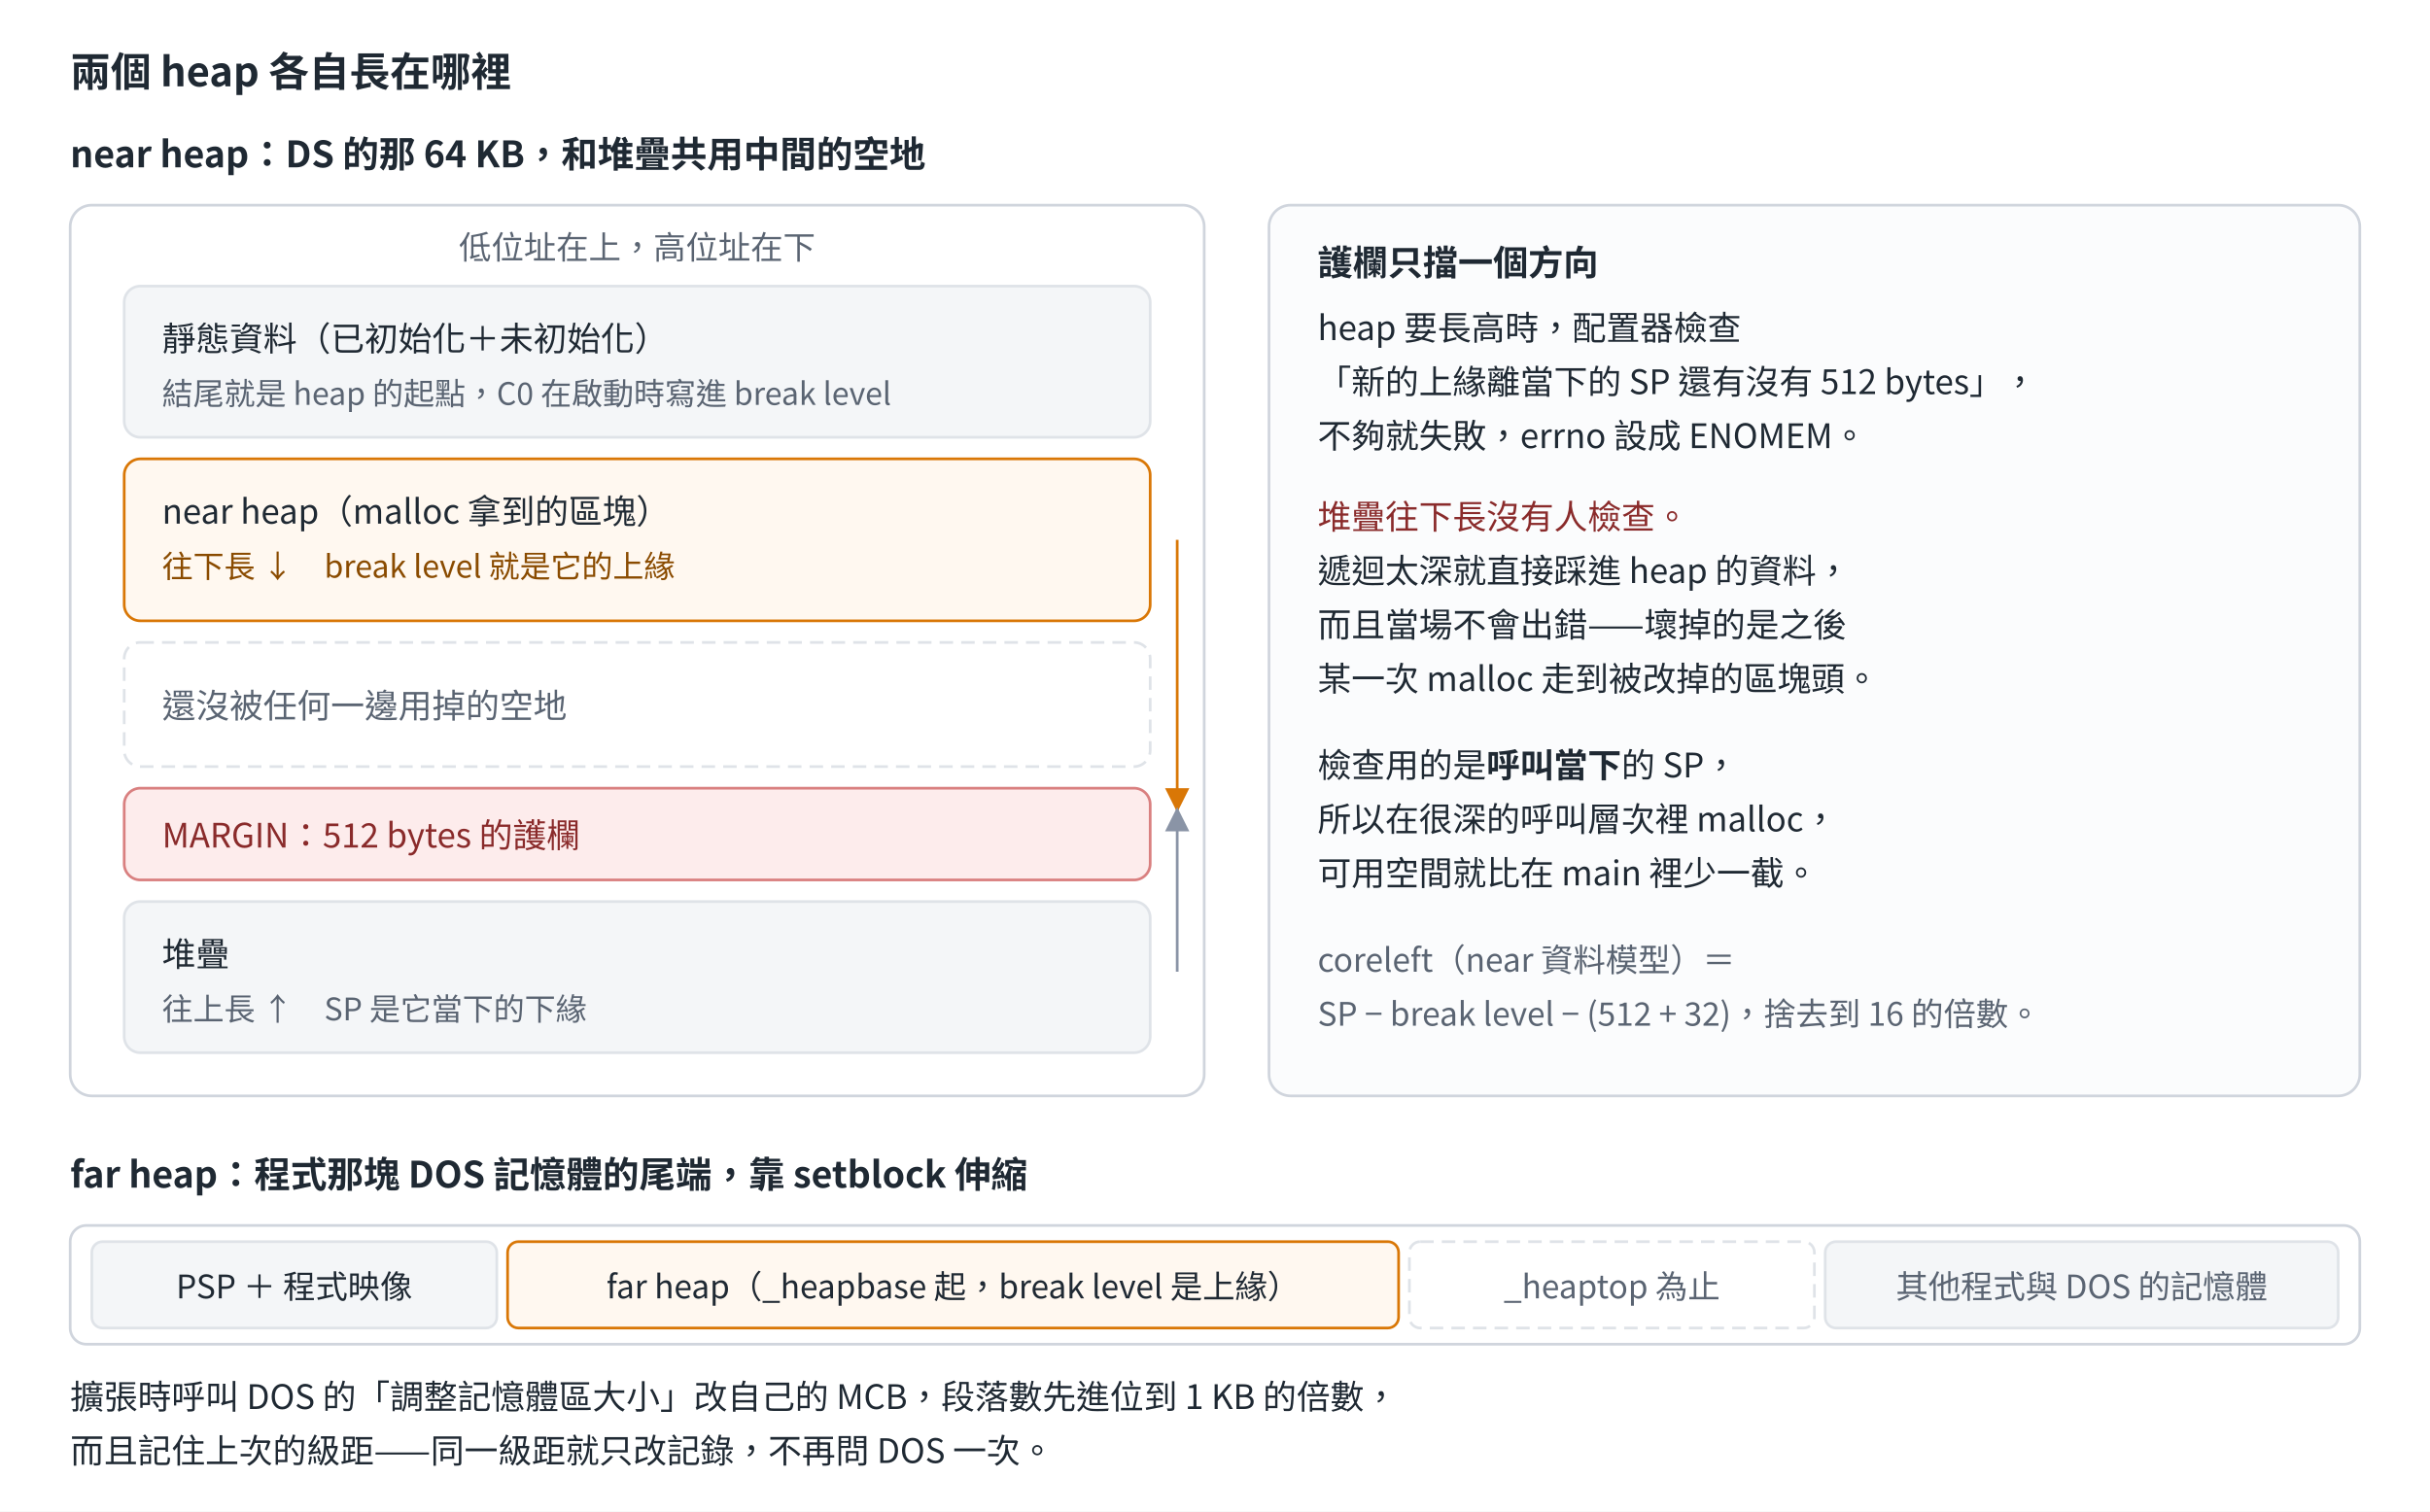
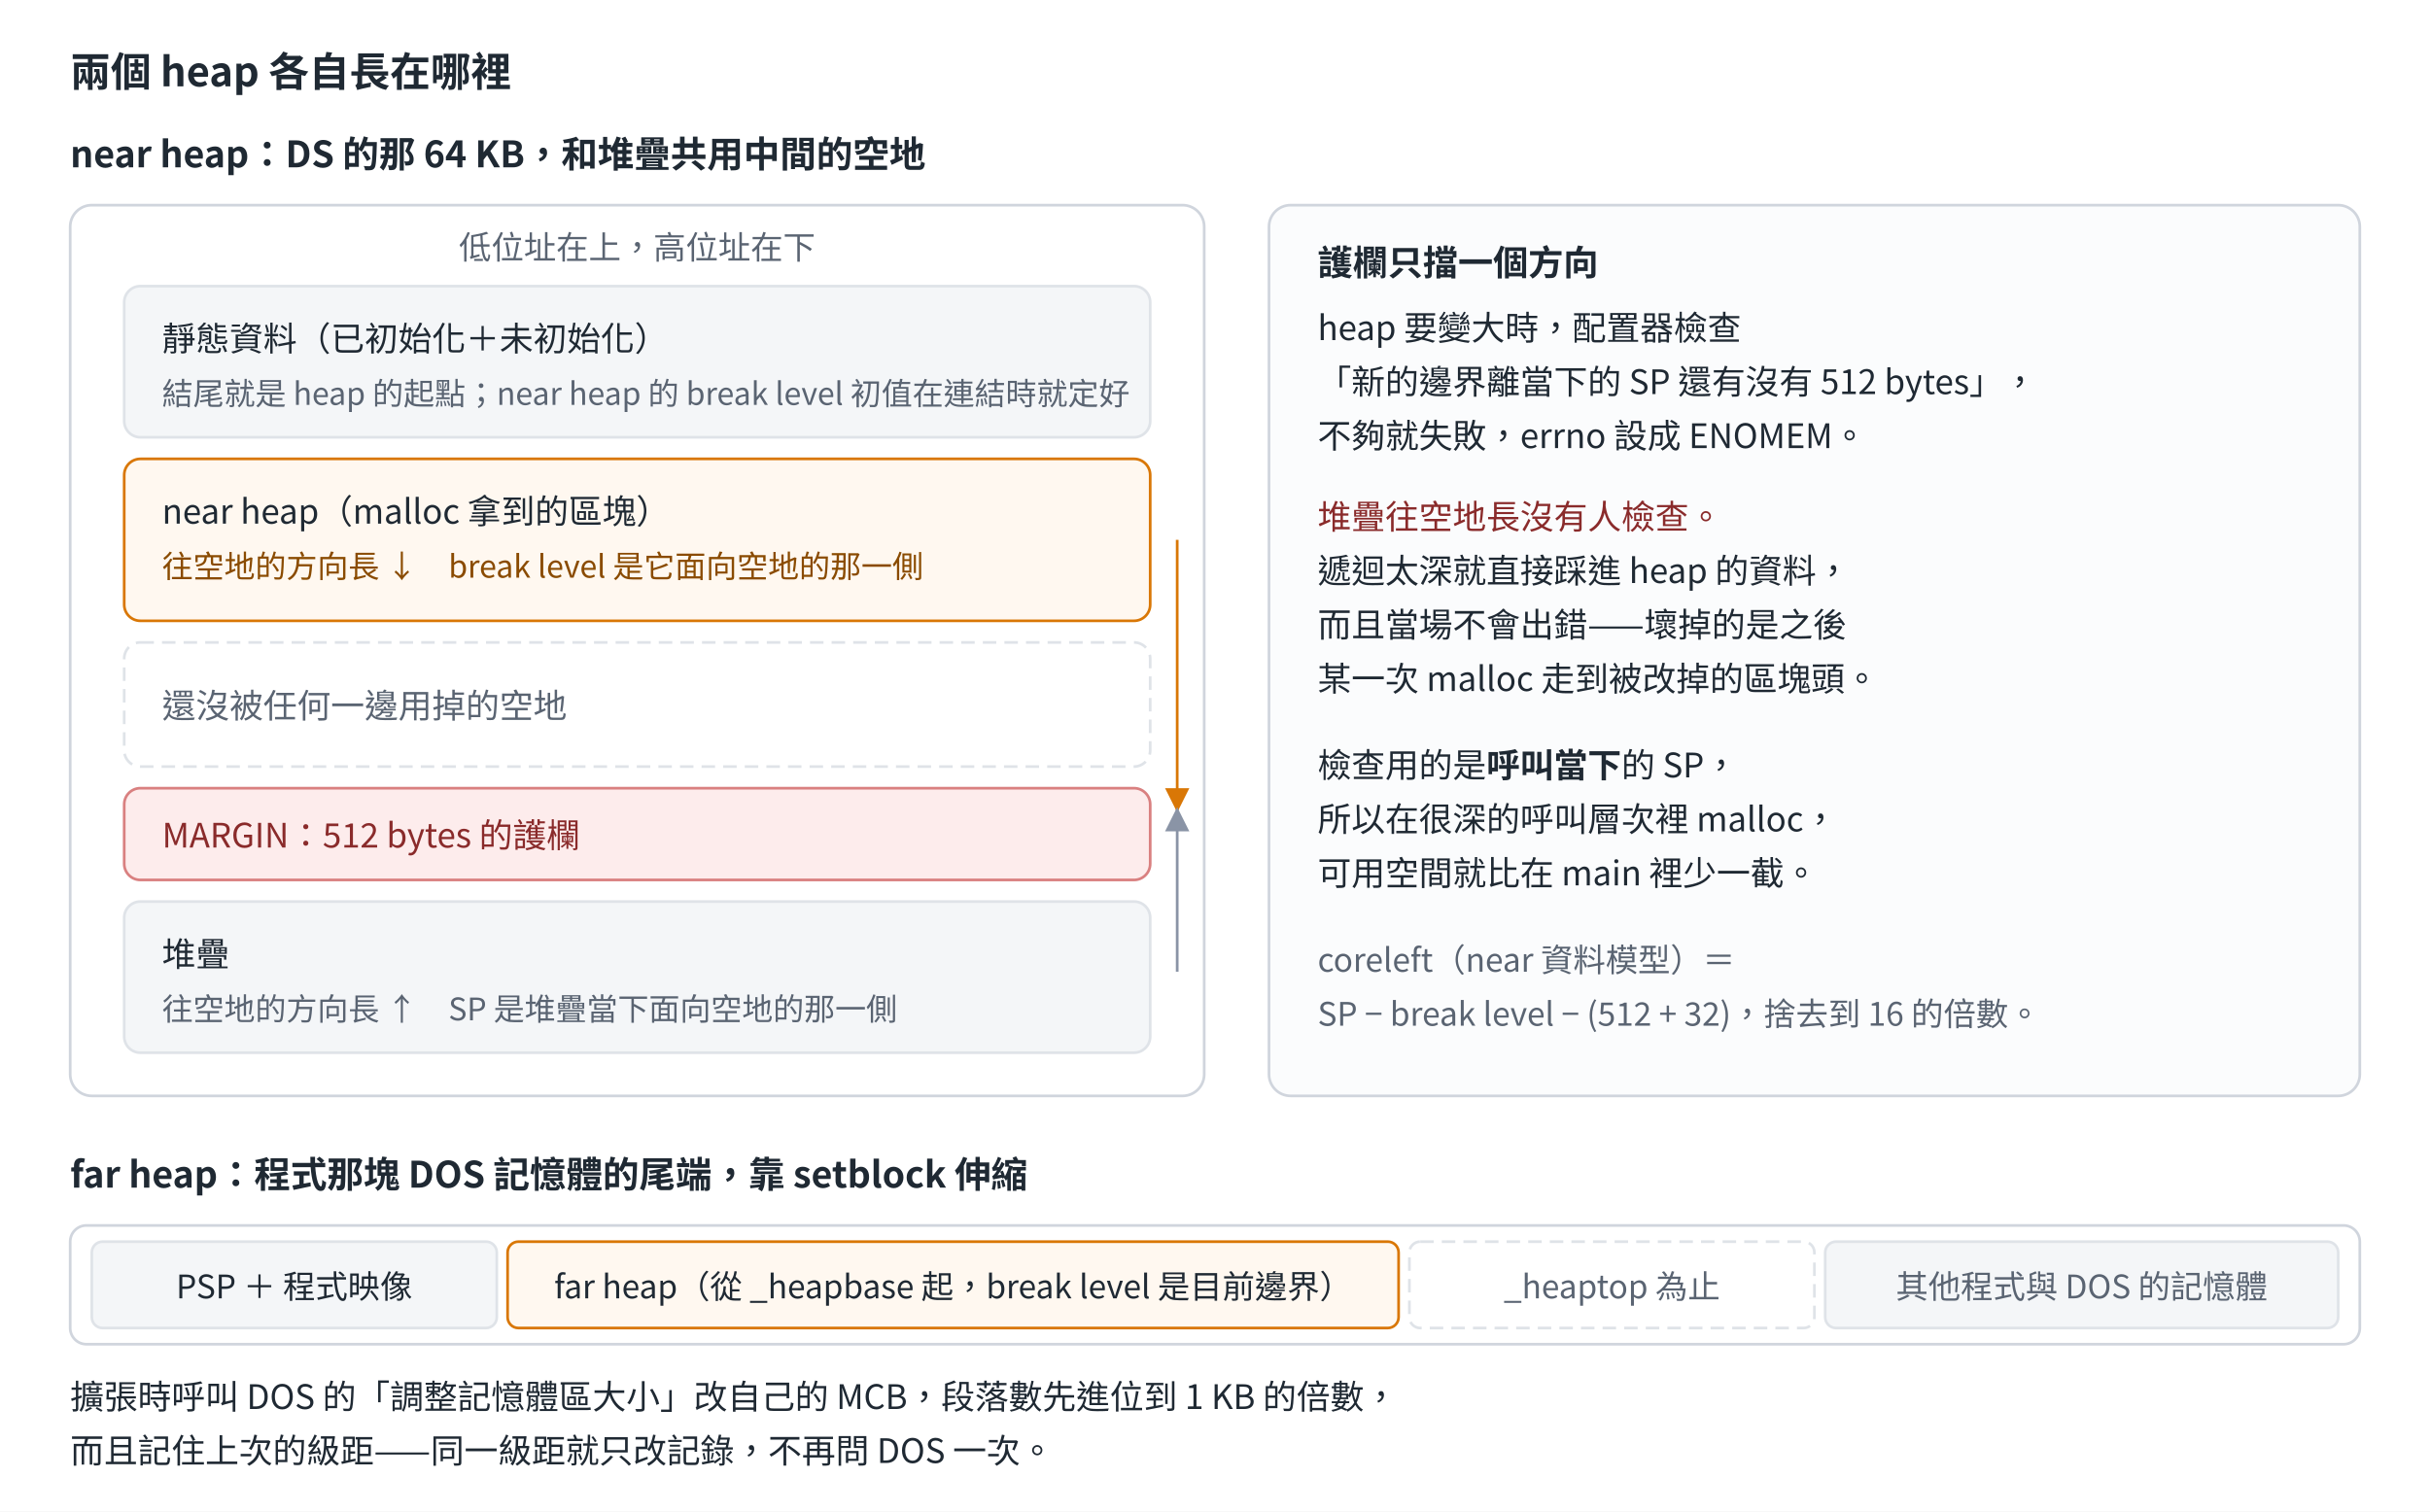
<svg xmlns="http://www.w3.org/2000/svg" width="900" height="560" viewBox="0 0 900 560" font-family="'Noto Sans CJK TC','PingFang TC','Microsoft JhengHei',sans-serif">
  <rect width="900" height="560" fill="#ffffff" />
  <defs>
    <marker id="m1" markerWidth="9" markerHeight="9" refX="8" refY="4.5" orient="auto">
      <path d="M0,0 L9,4.5 L0,9 z" fill="#8a94a6" />
    </marker>
    <marker id="m2" markerWidth="9" markerHeight="9" refX="8" refY="4.5" orient="auto">
      <path d="M0,0 L9,4.5 L0,9 z" fill="#d97706" />
    </marker>
  </defs>
  <text x="26" y="32" font-size="15" font-weight="bold" fill="#1f2933">兩個 heap 各自長在哪裡</text>
  <text x="26" y="62" font-size="13.5" font-weight="bold" fill="#1f2933">near heap：DS 的那 64 KB，和堆疊共用中間的空地</text>
  <rect x="26" y="76" width="420" height="330" rx="8" fill="#ffffff" stroke="#d0d5dd" />
  <text x="236" y="96" text-anchor="middle" font-size="12" fill="#5a6472">低位址在上，高位址在下</text>
  <rect x="46" y="106" width="380" height="56" rx="6" fill="#f4f6f8" stroke="#dfe3e8" />
  <text x="60" y="130" font-size="12.5" fill="#1f2933">靜態資料（已初始化＋未初始化）</text>
-   <text x="60" y="150" font-size="11.5" fill="#5a6472">結尾就是 heap 的起點，C0 在啟動時寫進 break level</text>
+   <text x="60" y="150" font-size="11.5" fill="#5a6472">結尾就是 heap 的起點；near heap 的 break level 初值在連結時就定好</text>
  <rect x="46" y="170" width="380" height="60" rx="6" fill="#fff8f0" stroke="#d97706" />
  <text x="60" y="194" font-size="12.5" fill="#1f2933">near heap（malloc 拿到的區塊）</text>
-   <text x="60" y="214" font-size="11.5" fill="#8a4b00">往下長 ↓　break level 就是它的上緣</text>
+   <text x="60" y="214" font-size="11.5" fill="#8a4b00">往空地的方向長 ↓　break level 是它面向空地的那一側</text>
  <rect x="46" y="238" width="380" height="46" rx="6" fill="#ffffff" stroke="#dfe3e8" stroke-dasharray="5 3" />
  <text x="60" y="266" font-size="12.5" fill="#5a6472">還沒被任何一邊用掉的空地</text>
  <rect x="46" y="292" width="380" height="34" rx="6" fill="#fdecec" stroke="#d98080" />
  <text x="60" y="314" font-size="12.5" fill="#8a2b2b">MARGIN：512 bytes 的護欄</text>
  <rect x="46" y="334" width="380" height="56" rx="6" fill="#f4f6f8" stroke="#dfe3e8" />
  <text x="60" y="358" font-size="12.5" fill="#1f2933">堆疊</text>
-   <text x="60" y="378" font-size="11.5" fill="#5a6472">往上長 ↑　SP 是它當下的下緣</text>
+   <text x="60" y="378" font-size="11.5" fill="#5a6472">往空地的方向長 ↑　SP 是堆疊當下面向空地的那一側</text>
  <path d="M436,200 L436,300" stroke="#d97706" fill="none" marker-end="url(#m2)" />
  <path d="M436,360 L436,300" stroke="#8a94a6" fill="none" marker-end="url(#m1)" />
  <rect x="470" y="76" width="404" height="330" rx="8" fill="#fbfcfd" stroke="#d0d5dd" />
  <text x="488" y="102" font-size="13" font-weight="bold" fill="#1f2933">護欄只擋一個方向</text>
-   <text x="488" y="126" font-size="12.5" fill="#1f2933">heap 要長高時，配置器檢查</text>
-   <text x="488" y="146" font-size="12.5" fill="#1f2933">「新的上緣離當下的 SP 還有沒有 512 bytes」，</text>
+   <text x="488" y="126" font-size="12.5" fill="#1f2933">heap 要變大時，配置器檢查</text>
+   <text x="488" y="146" font-size="12.5" fill="#1f2933">「新的邊界離當下的 SP 還有沒有 512 bytes」，</text>
  <text x="488" y="166" font-size="12.5" fill="#1f2933">不夠就失敗，errno 設成 ENOMEM。</text>
-   <text x="488" y="196" font-size="12.5" fill="#8a2b2b">堆疊往下長沒有人檢查。</text>
+   <text x="488" y="196" font-size="12.5" fill="#8a2b2b">堆疊往空地長沒有人檢查。</text>
  <text x="488" y="216" font-size="12.5" fill="#1f2933">遞迴太深就直接踩進 heap 的資料，</text>
  <text x="488" y="236" font-size="12.5" fill="#1f2933">而且當場不會出錯——壞掉的是之後</text>
  <text x="488" y="256" font-size="12.5" fill="#1f2933">某一次 malloc 走到被改掉的區塊頭。</text>
  <text x="488" y="288" font-size="12.5" fill="#1f2933">檢查用的是<tspan font-weight="bold">呼叫當下</tspan>的 SP，</text>
  <text x="488" y="308" font-size="12.5" fill="#1f2933">所以在很深的呼叫層次裡 malloc，</text>
  <text x="488" y="328" font-size="12.5" fill="#1f2933">可用空間就比在 main 裡少一截。</text>
  <text x="488" y="360" font-size="12" fill="#5a6472">coreleft（near 資料模型）＝</text>
  <text x="488" y="380" font-size="12" fill="#5a6472">SP − break level − (512 + 32)，捨去到 16 的倍數。</text>
  <text x="26" y="440" font-size="13.5" font-weight="bold" fill="#1f2933">far heap：程式那塊 DOS 記憶體的尾端，靠 setblock 伸縮</text>
  <rect x="26" y="454" width="848" height="44" rx="6" fill="#ffffff" stroke="#d0d5dd" />
  <rect x="34" y="460" width="150" height="32" rx="4" fill="#f4f6f8" stroke="#dfe3e8" />
  <text x="109" y="481" text-anchor="middle" font-size="12" fill="#1f2933">PSP ＋ 程式映像</text>
  <rect x="188" y="460" width="330" height="32" rx="4" fill="#fff8f0" stroke="#d97706" />
-   <text x="353" y="481" text-anchor="middle" font-size="12" fill="#1f2933">far heap（_heapbase 起，break level 是上緣）</text>
+   <text x="353" y="481" text-anchor="middle" font-size="12" fill="#1f2933">far heap（從 _heapbase 起，break level 是目前邊界）</text>
  <rect x="522" y="460" width="150" height="32" rx="4" fill="#ffffff" stroke="#dfe3e8" stroke-dasharray="5 3" />
  <text x="597" y="481" text-anchor="middle" font-size="12" fill="#5a6472">_heaptop 為止</text>
  <rect x="676" y="460" width="190" height="32" rx="4" fill="#f4f6f8" stroke="#dfe3e8" />
  <text x="771" y="481" text-anchor="middle" font-size="12" fill="#5a6472">其他程式與 DOS 的記憶體</text>
  <text x="26" y="522" font-size="12.5" fill="#1f2933">擴張時呼叫 DOS 的「調整記憶體區大小」改自己的 MCB，段落數先進位到 1 KB 的倍數，</text>
  <text x="26" y="542" font-size="12.5" fill="#1f2933">而且記住上次的級距——同一級距就只改記錄，不再問 DOS 一次。</text>
</svg>
